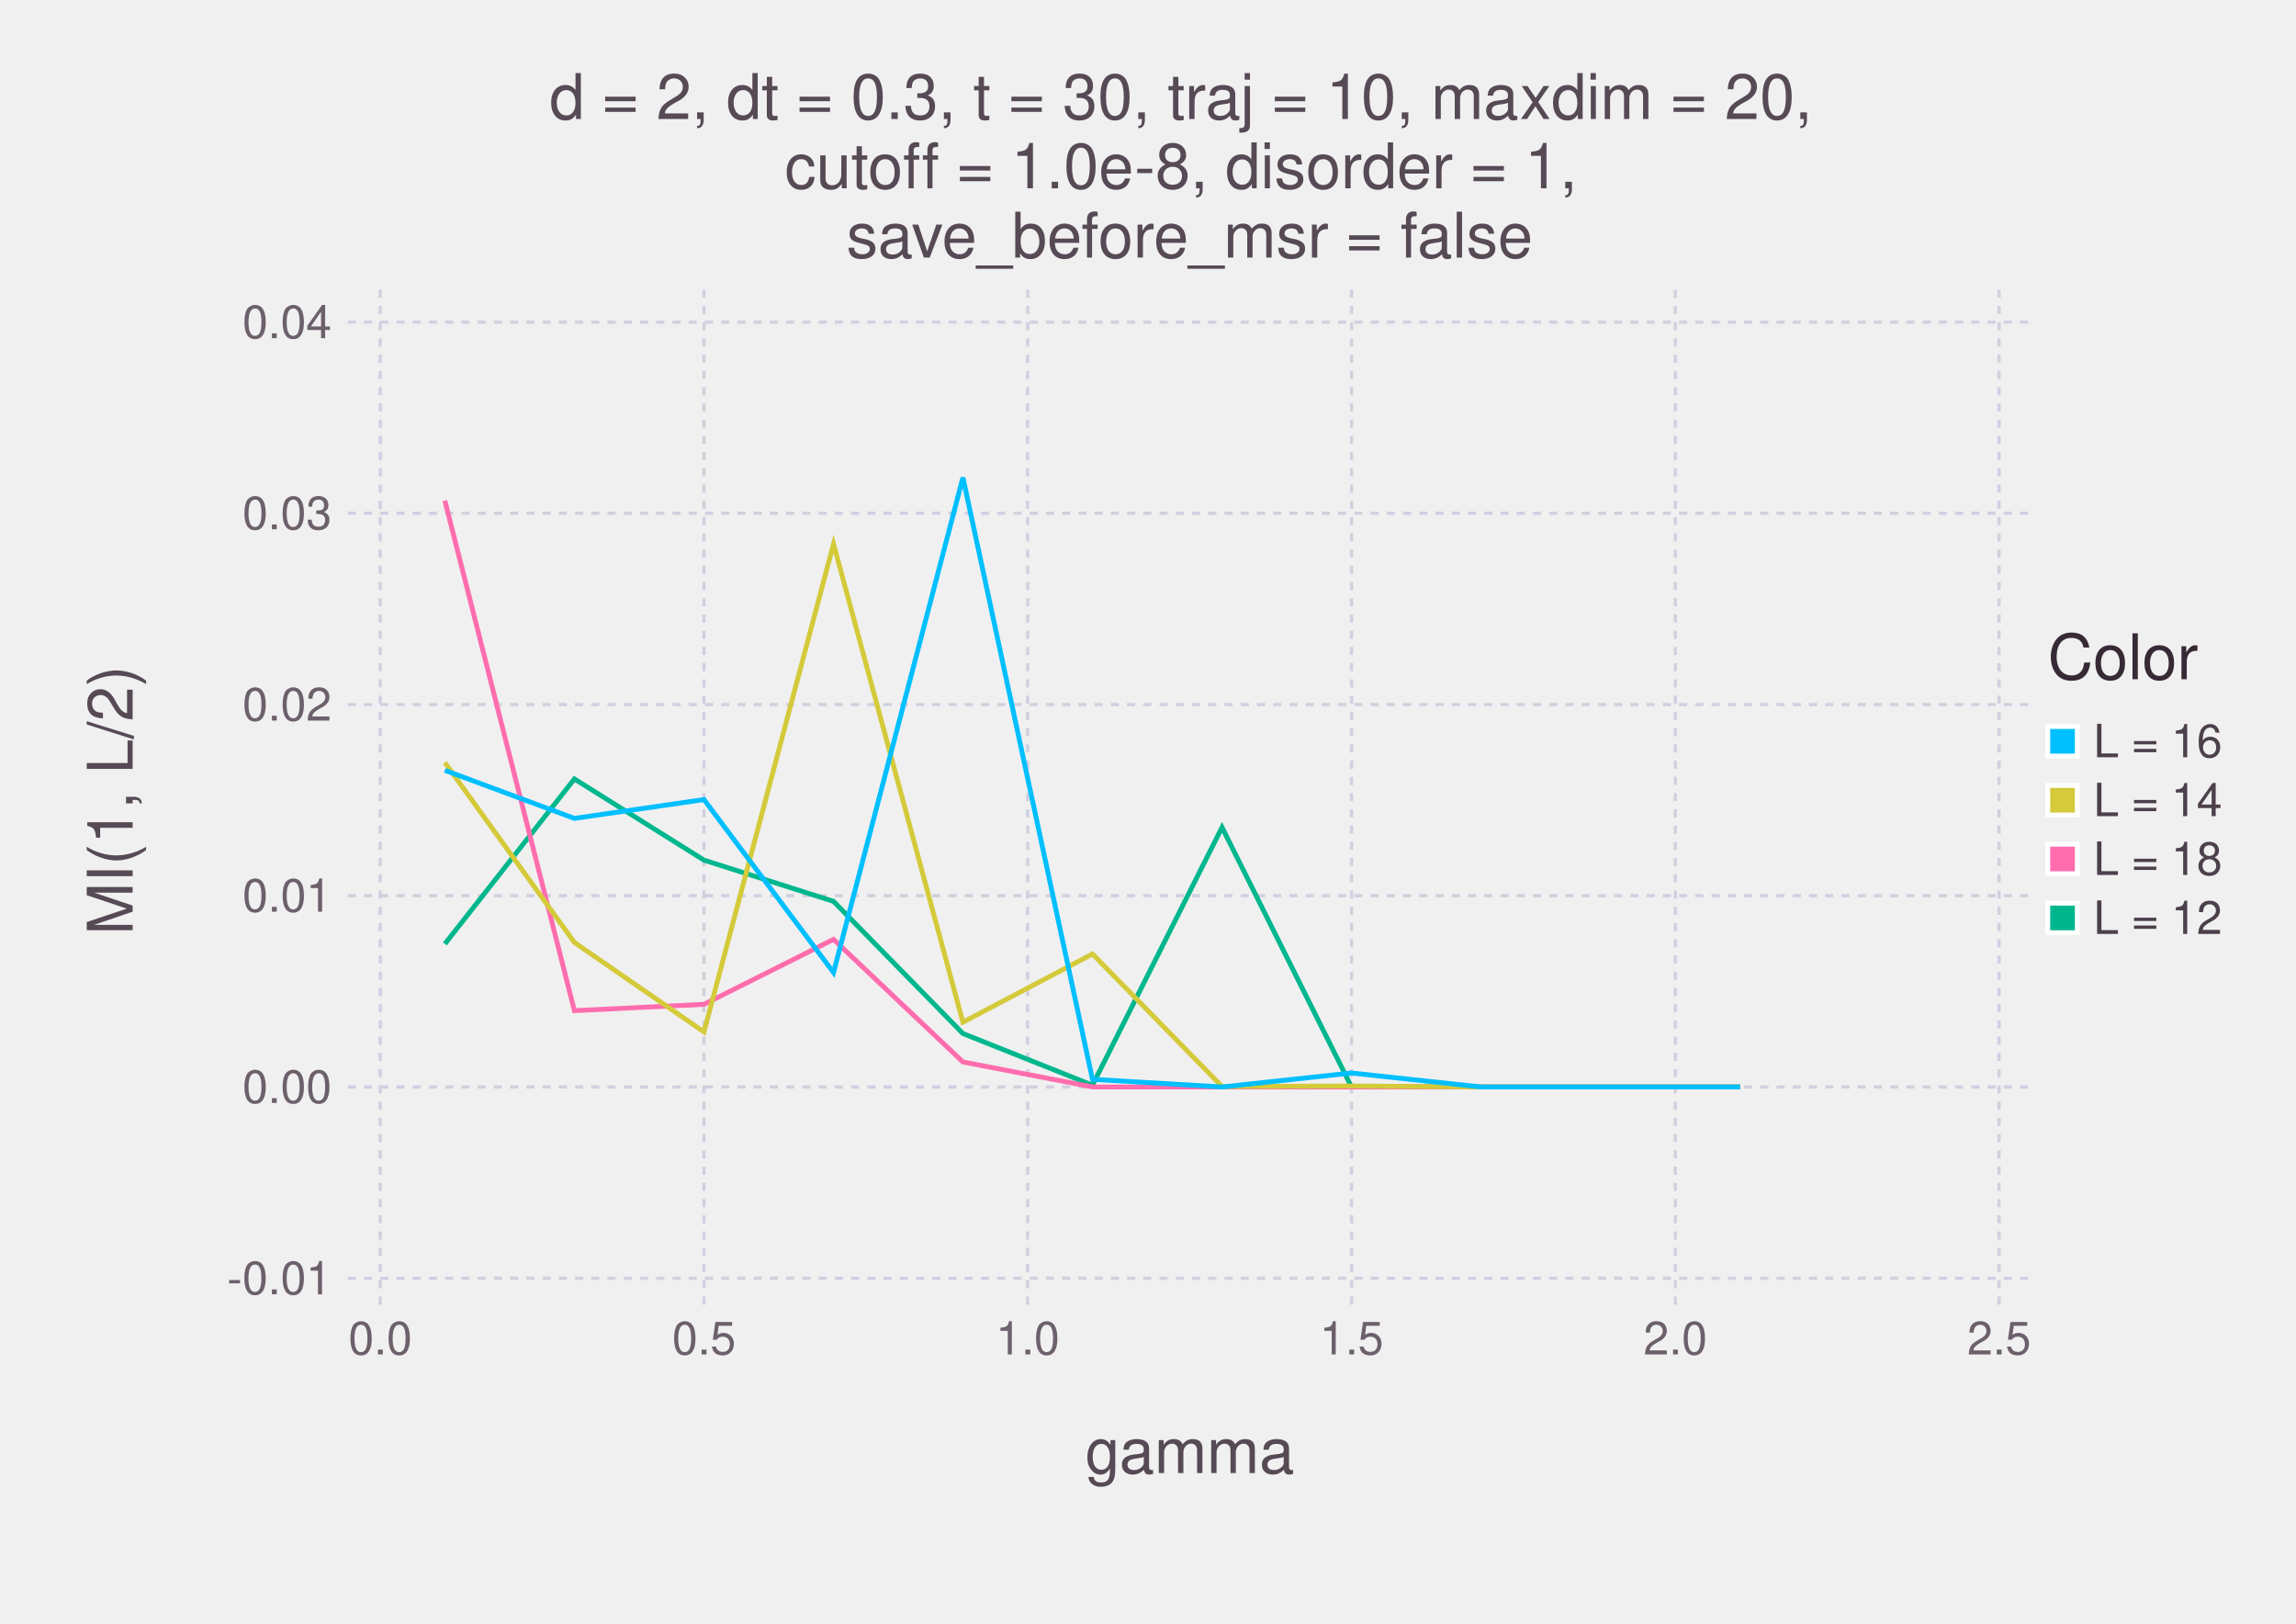
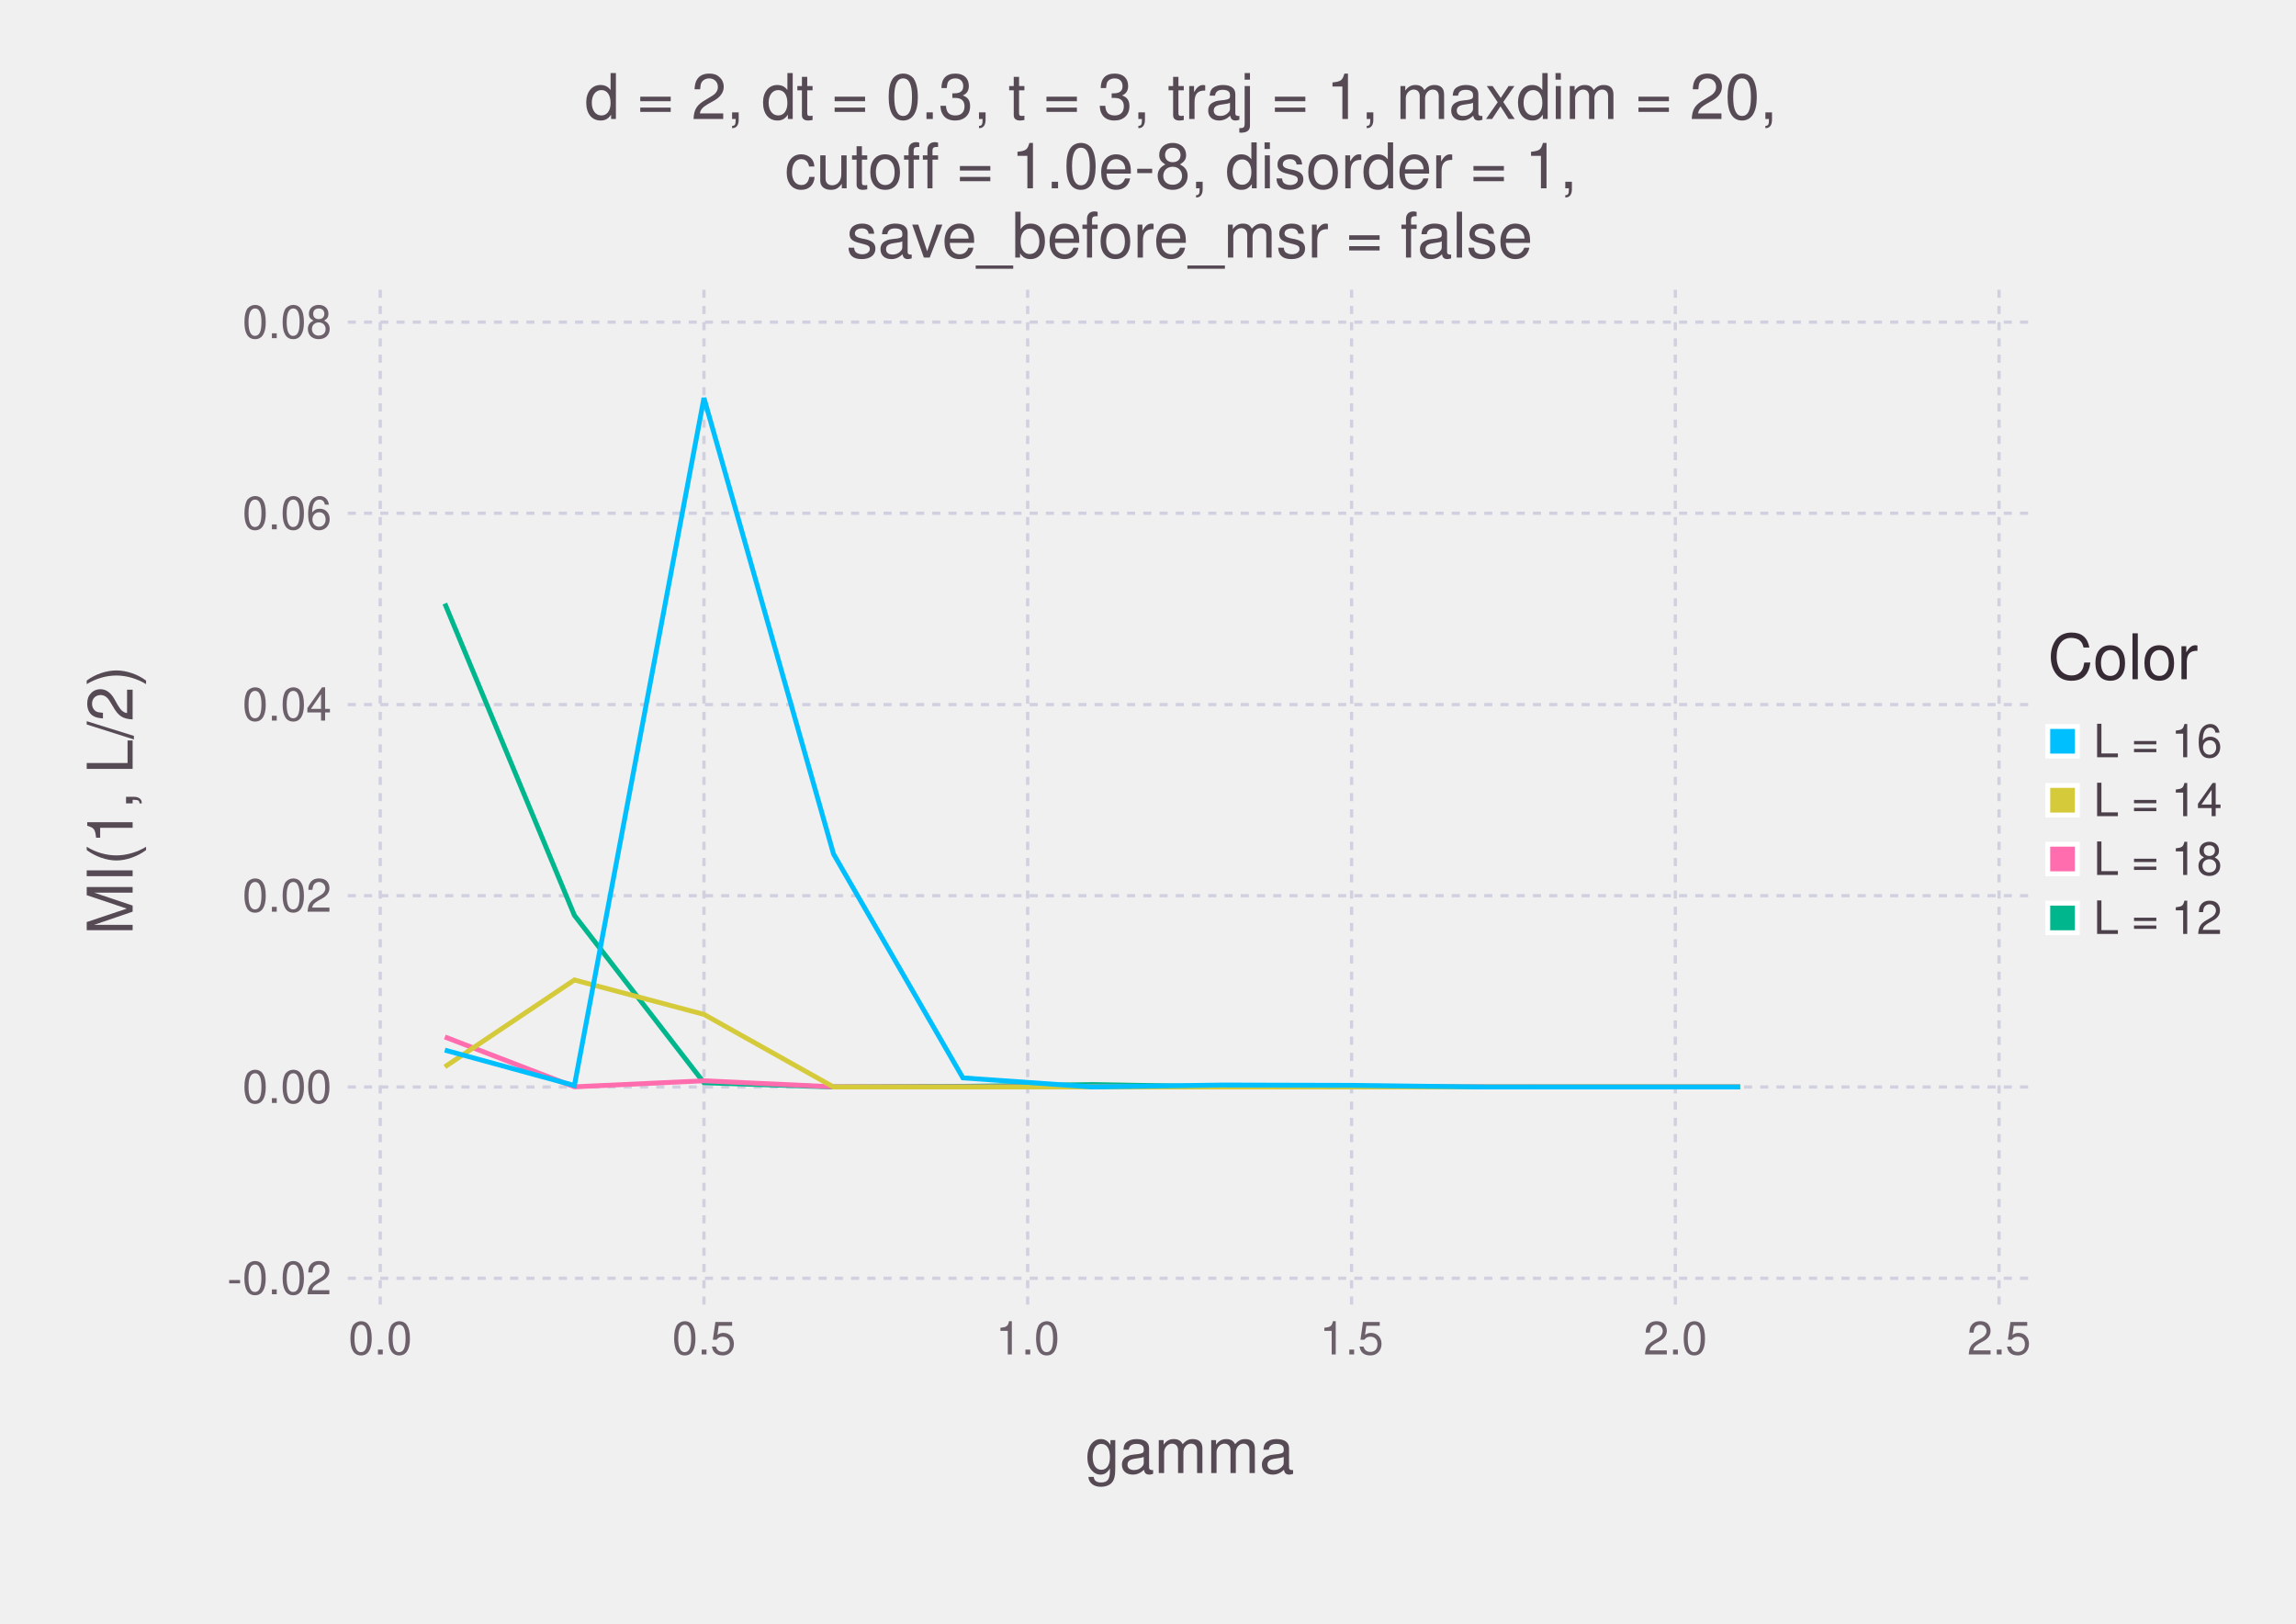
<svg xmlns="http://www.w3.org/2000/svg" version="1.2" width="141.42mm" height="100mm" viewBox="0 0 141.42 100" stroke="none" fill="#000000" stroke-width="0.3" font-size="3.88">
  <defs>
    <marker id="arrow" markerWidth="15" markerHeight="7" refX="5" refY="3.5" orient="auto" markerUnits="strokeWidth">
      <path d="M0,0 L15,3.5 L0,7 z" stroke="context-stroke" fill="context-stroke" />
    </marker>
  </defs>
-   <g class="plotroot xscalable yscalable" id="img-095920b4-1">
-     <g font-size="3.88" font-family="'PT Sans','Helvetica Neue','Helvetica',sans-serif" fill="#564A55" stroke="#000000" stroke-opacity="0.000" id="img-095920b4-2">
+   <g class="plotroot xscalable yscalable" id="img-1c36a695-1">
+     <g font-size="3.88" font-family="'PT Sans','Helvetica Neue','Helvetica',sans-serif" fill="#564A55" stroke="#000000" stroke-opacity="0.000" id="img-1c36a695-2">
      <g transform="translate(73.28,88.39)">
        <g class="primitive">
          <text text-anchor="middle" dy="0.6em">gamma</text>
        </g>
      </g>
    </g>
-     <g class="guide xlabels" font-size="2.82" font-family="'PT Sans Caption','Helvetica Neue','Helvetica',sans-serif" fill="#6C606B" id="img-095920b4-3">
+     <g class="guide xlabels" font-size="2.82" font-family="'PT Sans Caption','Helvetica Neue','Helvetica',sans-serif" fill="#6C606B" id="img-1c36a695-3">
      <g transform="translate(23.42,81.72)">
        <g class="primitive">
          <text text-anchor="middle" dy="0.6em">0.0</text>
        </g>
      </g>
      <g transform="translate(43.36,81.72)">
        <g class="primitive">
          <text text-anchor="middle" dy="0.6em">0.5</text>
        </g>
      </g>
      <g transform="translate(63.3,81.72)">
        <g class="primitive">
          <text text-anchor="middle" dy="0.6em">1.0</text>
        </g>
      </g>
      <g transform="translate(83.25,81.72)">
        <g class="primitive">
          <text text-anchor="middle" dy="0.6em">1.5</text>
        </g>
      </g>
      <g transform="translate(103.19,81.72)">
        <g class="primitive">
          <text text-anchor="middle" dy="0.6em">2.0</text>
        </g>
      </g>
      <g transform="translate(123.13,81.72)">
        <g class="primitive">
          <text text-anchor="middle" dy="0.6em">2.5</text>
        </g>
      </g>
    </g>
-     <g class="guide colorkey" id="img-095920b4-4">
-       <g fill="#4C404B" font-size="2.82" font-family="'PT Sans','Helvetica Neue','Helvetica',sans-serif" id="img-095920b4-5">
-         <g transform="translate(128.95,45.65)" id="img-095920b4-6" class="color_L_=_16">
+     <g class="guide colorkey" id="img-1c36a695-4">
+       <g fill="#4C404B" font-size="2.82" font-family="'PT Sans','Helvetica Neue','Helvetica',sans-serif" id="img-1c36a695-5">
+         <g transform="translate(128.95,45.65)" id="img-1c36a695-6" class="color_L_=_16">
          <g class="primitive">
            <text dy="0.35em">L = 16</text>
          </g>
        </g>
-         <g transform="translate(128.95,49.28)" id="img-095920b4-7" class="color_L_=_14">
+         <g transform="translate(128.95,49.28)" id="img-1c36a695-7" class="color_L_=_14">
          <g class="primitive">
            <text dy="0.35em">L = 14</text>
          </g>
        </g>
-         <g transform="translate(128.95,52.9)" id="img-095920b4-8" class="color_L_=_18">
+         <g transform="translate(128.95,52.9)" id="img-1c36a695-8" class="color_L_=_18">
          <g class="primitive">
            <text dy="0.35em">L = 18</text>
          </g>
        </g>
-         <g transform="translate(128.95,56.53)" id="img-095920b4-9" class="color_L_=_12">
+         <g transform="translate(128.95,56.53)" id="img-1c36a695-9" class="color_L_=_12">
          <g class="primitive">
            <text dy="0.35em">L = 12</text>
          </g>
        </g>
      </g>
-       <g fill-opacity="1" id="img-095920b4-10">
-         <g transform="translate(127.04,45.65)" id="img-095920b4-11" class="color_L_=_16" fill="#00BFFF" stroke="#FFFFFF">
-           <path d="M-0.91,-0.91 L0.91,-0.91 0.91,0.91 -0.91,0.91  z" class="primitive" />
-         </g>
-         <g transform="translate(127.04,49.28)" id="img-095920b4-12" class="color_L_=_14" fill="#D4CA3A" stroke="#FFFFFF">
-           <path d="M-0.91,-0.91 L0.91,-0.91 0.91,0.91 -0.91,0.91  z" class="primitive" />
-         </g>
-         <g transform="translate(127.04,52.9)" id="img-095920b4-13" class="color_L_=_18" fill="#FF6DAE" stroke="#FFFFFF">
-           <path d="M-0.91,-0.91 L0.91,-0.91 0.91,0.91 -0.91,0.91  z" class="primitive" />
-         </g>
-         <g transform="translate(127.04,56.53)" id="img-095920b4-14" class="color_L_=_12" fill="#00B78D" stroke="#FFFFFF">
-           <path d="M-0.91,-0.91 L0.91,-0.91 0.91,0.91 -0.91,0.91  z" class="primitive" />
-         </g>
-       </g>
-       <g fill="#362A35" font-size="3.88" font-family="'PT Sans','Helvetica Neue','Helvetica',sans-serif" stroke="#000000" stroke-opacity="0.000" id="img-095920b4-15">
-         <g transform="translate(126.13,41.83)" id="img-095920b4-16">
+       <g fill-opacity="1" id="img-1c36a695-10">
+         <g transform="translate(127.04,45.65)" id="img-1c36a695-11" stroke="#FFFFFF" fill="#00BFFF" class="color_L_=_16">
+           <path d="M-0.91,-0.91 L0.91,-0.91 0.91,0.91 -0.91,0.91  z" class="primitive" />
+         </g>
+         <g transform="translate(127.04,49.28)" id="img-1c36a695-12" stroke="#FFFFFF" fill="#D4CA3A" class="color_L_=_14">
+           <path d="M-0.91,-0.91 L0.91,-0.91 0.91,0.91 -0.91,0.91  z" class="primitive" />
+         </g>
+         <g transform="translate(127.04,52.9)" id="img-1c36a695-13" stroke="#FFFFFF" fill="#FF6DAE" class="color_L_=_18">
+           <path d="M-0.91,-0.91 L0.91,-0.91 0.91,0.91 -0.91,0.91  z" class="primitive" />
+         </g>
+         <g transform="translate(127.04,56.53)" id="img-1c36a695-14" stroke="#FFFFFF" fill="#00B78D" class="color_L_=_12">
+           <path d="M-0.91,-0.91 L0.91,-0.91 0.91,0.91 -0.91,0.91  z" class="primitive" />
+         </g>
+       </g>
+       <g fill="#362A35" font-size="3.88" font-family="'PT Sans','Helvetica Neue','Helvetica',sans-serif" stroke="#000000" stroke-opacity="0.000" id="img-1c36a695-15">
+         <g transform="translate(126.13,41.83)" id="img-1c36a695-16">
          <g class="primitive">
            <text dy="-0em">Color</text>
          </g>
        </g>
      </g>
    </g>
-     <g clip-path="url(#img-095920b4-17)">
-       <g id="img-095920b4-18">
-         <g pointer-events="visible" stroke-width="0.3" fill="#000000" fill-opacity="0.000" stroke="#000000" stroke-opacity="0.000" class="guide background" id="img-095920b4-19">
-           <g transform="translate(73.28,49.28)" id="img-095920b4-20">
+     <g clip-path="url(#img-1c36a695-17)">
+       <g id="img-1c36a695-18">
+         <g pointer-events="visible" stroke-width="0.3" fill="#000000" fill-opacity="0.000" stroke="#000000" stroke-opacity="0.000" class="guide background" id="img-1c36a695-19">
+           <g transform="translate(73.28,49.28)" id="img-1c36a695-20">
            <path d="M-51.86,-31.44 L51.86,-31.44 51.86,31.44 -51.86,31.44  z" class="primitive" />
          </g>
        </g>
-         <g class="guide ygridlines xfixed" stroke-dasharray="0.5,0.5" stroke-width="0.2" stroke="#D0D0E0" id="img-095920b4-21">
-           <g transform="translate(73.28,78.72)" id="img-095920b4-22">
-             <path fill="none" d="M-51.86,0 L51.86,0 " class="primitive" />
-           </g>
-           <g transform="translate(73.28,66.94)" id="img-095920b4-23">
-             <path fill="none" d="M-51.86,0 L51.86,0 " class="primitive" />
-           </g>
-           <g transform="translate(73.28,55.16)" id="img-095920b4-24">
-             <path fill="none" d="M-51.86,0 L51.86,0 " class="primitive" />
-           </g>
-           <g transform="translate(73.28,43.39)" id="img-095920b4-25">
-             <path fill="none" d="M-51.86,0 L51.86,0 " class="primitive" />
-           </g>
-           <g transform="translate(73.28,31.61)" id="img-095920b4-26">
-             <path fill="none" d="M-51.86,0 L51.86,0 " class="primitive" />
-           </g>
-           <g transform="translate(73.28,19.84)" id="img-095920b4-27">
-             <path fill="none" d="M-51.86,0 L51.86,0 " class="primitive" />
-           </g>
-         </g>
-         <g class="guide xgridlines yfixed" stroke-dasharray="0.5,0.5" stroke-width="0.2" stroke="#D0D0E0" id="img-095920b4-28">
-           <g transform="translate(23.42,49.28)" id="img-095920b4-29">
-             <path fill="none" d="M0,-31.44 L0,31.44 " class="primitive" />
-           </g>
-           <g transform="translate(43.36,49.28)" id="img-095920b4-30">
-             <path fill="none" d="M0,-31.44 L0,31.44 " class="primitive" />
-           </g>
-           <g transform="translate(63.3,49.28)" id="img-095920b4-31">
-             <path fill="none" d="M0,-31.44 L0,31.44 " class="primitive" />
-           </g>
-           <g transform="translate(83.25,49.28)" id="img-095920b4-32">
-             <path fill="none" d="M0,-31.44 L0,31.44 " class="primitive" />
-           </g>
-           <g transform="translate(103.19,49.28)" id="img-095920b4-33">
-             <path fill="none" d="M0,-31.44 L0,31.44 " class="primitive" />
-           </g>
-           <g transform="translate(123.13,49.28)" id="img-095920b4-34">
-             <path fill="none" d="M0,-31.44 L0,31.44 " class="primitive" />
-           </g>
-         </g>
-         <g class="plotpanel" id="img-095920b4-35">
-           <g stroke-width="0.3" fill="#000000" fill-opacity="0.000" class="geometry" id="img-095920b4-36">
-             <g class="color_L_=_12" stroke-dasharray="none" stroke="#00B78D" id="img-095920b4-37">
-               <g transform="translate(67.29,60.34)" id="img-095920b4-38">
-                 <path fill="none" d="M-39.89,-2.21 L-31.91,-12.37 -23.93,-7.37 -15.95,-4.83 -7.98,3.31 0,6.49 7.98,-9.39 15.95,6.59 23.93,6.6 31.91,6.6 39.89,6.6 " class="primitive" />
-               </g>
-             </g>
-           </g>
-           <g stroke-width="0.3" fill="#000000" fill-opacity="0.000" class="geometry" id="img-095920b4-39">
-             <g class="color_L_=_18" stroke-dasharray="none" stroke="#FF6DAE" id="img-095920b4-40">
-               <g transform="translate(67.29,61.8)" id="img-095920b4-41">
-                 <path fill="none" d="M-39.89,-30.97 L-31.91,0.44 -23.93,0.05 -15.95,-3.95 -7.98,3.6 0,5.14 7.98,5.14 15.95,5.14 23.93,5.14 31.91,5.14 39.89,5.14 " class="primitive" />
-               </g>
-             </g>
-           </g>
-           <g stroke-width="0.3" fill="#000000" fill-opacity="0.000" class="geometry" id="img-095920b4-42">
-             <g class="color_L_=_14" stroke-dasharray="none" stroke="#D4CA3A" id="img-095920b4-43">
-               <g transform="translate(67.29,59.85)" id="img-095920b4-44">
-                 <path fill="none" d="M-39.89,-12.89 L-31.91,-1.81 -23.93,3.7 -15.95,-26.35 -7.98,3.1 0,-1.1 7.98,7.06 15.95,7.03 23.93,7.09 31.91,7.09 39.89,7.09 " class="primitive" />
-               </g>
-             </g>
-           </g>
-           <g stroke-width="0.3" fill="#000000" fill-opacity="0.000" class="geometry" id="img-095920b4-45">
-             <g class="color_L_=_16" stroke-dasharray="none" stroke="#00BFFF" id="img-095920b4-46">
-               <g transform="translate(67.29,57.88)" id="img-095920b4-47">
-                 <path fill="none" d="M-39.89,-10.44 L-31.91,-7.48 -23.93,-8.64 -15.95,2.01 -7.98,-28.47 0,8.59 7.98,9.06 15.95,8.2 23.93,9.06 31.91,9.06 39.89,9.06 " class="primitive" />
-               </g>
-             </g>
-           </g>
-         </g>
-       </g>
-     </g>
-     <g class="guide ylabels" font-size="2.82" font-family="'PT Sans Caption','Helvetica Neue','Helvetica',sans-serif" fill="#6C606B" id="img-095920b4-48">
-       <g transform="translate(20.42,78.72)" id="img-095920b4-49">
-         <g class="primitive">
-           <text text-anchor="end" dy="0.35em">-0.01</text>
-         </g>
-       </g>
-       <g transform="translate(20.42,66.94)" id="img-095920b4-50">
+         <g class="guide ygridlines xfixed" stroke-dasharray="0.5,0.5" stroke-width="0.2" stroke="#D0D0E0" id="img-1c36a695-21">
+           <g transform="translate(73.28,78.72)" id="img-1c36a695-22">
+             <path fill="none" d="M-51.86,0 L51.86,0 " class="primitive" />
+           </g>
+           <g transform="translate(73.28,66.94)" id="img-1c36a695-23">
+             <path fill="none" d="M-51.86,0 L51.86,0 " class="primitive" />
+           </g>
+           <g transform="translate(73.28,55.16)" id="img-1c36a695-24">
+             <path fill="none" d="M-51.86,0 L51.86,0 " class="primitive" />
+           </g>
+           <g transform="translate(73.28,43.39)" id="img-1c36a695-25">
+             <path fill="none" d="M-51.86,0 L51.86,0 " class="primitive" />
+           </g>
+           <g transform="translate(73.28,31.61)" id="img-1c36a695-26">
+             <path fill="none" d="M-51.86,0 L51.86,0 " class="primitive" />
+           </g>
+           <g transform="translate(73.28,19.84)" id="img-1c36a695-27">
+             <path fill="none" d="M-51.86,0 L51.86,0 " class="primitive" />
+           </g>
+         </g>
+         <g class="guide xgridlines yfixed" stroke-dasharray="0.5,0.5" stroke-width="0.2" stroke="#D0D0E0" id="img-1c36a695-28">
+           <g transform="translate(23.42,49.28)" id="img-1c36a695-29">
+             <path fill="none" d="M0,-31.44 L0,31.44 " class="primitive" />
+           </g>
+           <g transform="translate(43.36,49.28)" id="img-1c36a695-30">
+             <path fill="none" d="M0,-31.44 L0,31.44 " class="primitive" />
+           </g>
+           <g transform="translate(63.3,49.28)" id="img-1c36a695-31">
+             <path fill="none" d="M0,-31.44 L0,31.44 " class="primitive" />
+           </g>
+           <g transform="translate(83.25,49.28)" id="img-1c36a695-32">
+             <path fill="none" d="M0,-31.44 L0,31.44 " class="primitive" />
+           </g>
+           <g transform="translate(103.19,49.28)" id="img-1c36a695-33">
+             <path fill="none" d="M0,-31.44 L0,31.44 " class="primitive" />
+           </g>
+           <g transform="translate(123.13,49.28)" id="img-1c36a695-34">
+             <path fill="none" d="M0,-31.44 L0,31.44 " class="primitive" />
+           </g>
+         </g>
+         <g class="plotpanel" id="img-1c36a695-35">
+           <g stroke-width="0.3" fill="#000000" fill-opacity="0.000" class="geometry" id="img-1c36a695-36">
+             <g class="color_L_=_12" stroke-dasharray="none" stroke="#00B78D" id="img-1c36a695-37">
+               <g transform="translate(67.29,63.23)" id="img-1c36a695-38">
+                 <path fill="none" d="M-39.89,-26.06 L-31.91,-6.86 -23.93,3.45 -15.95,3.71 -7.98,3.67 0,3.56 7.98,3.7 15.95,3.71 23.93,3.71 31.91,3.71 39.89,3.71 " class="primitive" />
+               </g>
+             </g>
+           </g>
+           <g stroke-width="0.3" fill="#000000" fill-opacity="0.000" class="geometry" id="img-1c36a695-39">
+             <g class="color_L_=_18" stroke-dasharray="none" stroke="#FF6DAE" id="img-1c36a695-40">
+               <g transform="translate(67.29,66.62)" id="img-1c36a695-41">
+                 <path fill="none" d="M-39.89,-2.76 L-31.91,0.31 -23.93,-0.06 -15.95,0.31 -7.98,0.31 0,0.31 7.98,0.31 15.95,0.31 23.93,0.31 31.91,0.31 39.89,0.31 " class="primitive" />
+               </g>
+             </g>
+           </g>
+           <g stroke-width="0.3" fill="#000000" fill-opacity="0.000" class="geometry" id="img-1c36a695-42">
+             <g class="color_L_=_14" stroke-dasharray="none" stroke="#D4CA3A" id="img-1c36a695-43">
+               <g transform="translate(67.29,65.82)" id="img-1c36a695-44">
+                 <path fill="none" d="M-39.89,-0.12 L-31.91,-5.47 -23.93,-3.35 -15.95,1.12 -7.98,1.12 0,1.12 7.98,1.12 15.95,1.12 23.93,1.12 31.91,1.11 39.89,1.12 " class="primitive" />
+               </g>
+             </g>
+           </g>
+           <g stroke-width="0.3" fill="#000000" fill-opacity="0.000" class="geometry" id="img-1c36a695-45">
+             <g class="color_L_=_16" stroke-dasharray="none" stroke="#00BFFF" id="img-1c36a695-46">
+               <g transform="translate(67.29,61.49)" id="img-1c36a695-47">
+                 <path fill="none" d="M-39.89,3.18 L-31.91,5.36 -23.93,-36.98 -15.95,-8.9 -7.98,4.89 0,5.45 7.98,5.33 15.95,5.35 23.93,5.45 31.91,5.45 39.89,5.45 " class="primitive" />
+               </g>
+             </g>
+           </g>
+         </g>
+       </g>
+     </g>
+     <g class="guide ylabels" font-size="2.82" font-family="'PT Sans Caption','Helvetica Neue','Helvetica',sans-serif" fill="#6C606B" id="img-1c36a695-48">
+       <g transform="translate(20.42,78.72)" id="img-1c36a695-49">
+         <g class="primitive">
+           <text text-anchor="end" dy="0.35em">-0.02</text>
+         </g>
+       </g>
+       <g transform="translate(20.42,66.94)" id="img-1c36a695-50">
        <g class="primitive">
          <text text-anchor="end" dy="0.35em">0.00</text>
        </g>
      </g>
-       <g transform="translate(20.42,55.16)" id="img-095920b4-51">
-         <g class="primitive">
-           <text text-anchor="end" dy="0.35em">0.01</text>
-         </g>
-       </g>
-       <g transform="translate(20.42,43.39)" id="img-095920b4-52">
+       <g transform="translate(20.42,55.16)" id="img-1c36a695-51">
        <g class="primitive">
          <text text-anchor="end" dy="0.35em">0.02</text>
        </g>
      </g>
-       <g transform="translate(20.42,31.61)" id="img-095920b4-53">
-         <g class="primitive">
-           <text text-anchor="end" dy="0.35em">0.03</text>
-         </g>
-       </g>
-       <g transform="translate(20.42,19.84)" id="img-095920b4-54">
+       <g transform="translate(20.42,43.39)" id="img-1c36a695-52">
        <g class="primitive">
          <text text-anchor="end" dy="0.35em">0.04</text>
        </g>
      </g>
-     </g>
-     <g font-size="3.88" font-family="'PT Sans','Helvetica Neue','Helvetica',sans-serif" fill="#564A55" stroke="#000000" stroke-opacity="0.000" id="img-095920b4-55">
-       <g transform="translate(8.81,47.28)" id="img-095920b4-56">
+       <g transform="translate(20.42,31.61)" id="img-1c36a695-53">
+         <g class="primitive">
+           <text text-anchor="end" dy="0.35em">0.06</text>
+         </g>
+       </g>
+       <g transform="translate(20.42,19.84)" id="img-1c36a695-54">
+         <g class="primitive">
+           <text text-anchor="end" dy="0.35em">0.08</text>
+         </g>
+       </g>
+     </g>
+     <g font-size="3.88" font-family="'PT Sans','Helvetica Neue','Helvetica',sans-serif" fill="#564A55" stroke="#000000" stroke-opacity="0.000" id="img-1c36a695-55">
+       <g transform="translate(8.81,47.28)" id="img-1c36a695-56">
        <g class="primitive">
          <text text-anchor="middle" dy="0.35em" transform="rotate(-90,0, 2)">MI(1, L/2)</text>
        </g>
      </g>
    </g>
-     <g font-size="3.88" font-family="'PT Sans','Helvetica Neue','Helvetica',sans-serif" fill="#564A55" stroke="#000000" stroke-opacity="0.000" id="img-095920b4-57">
-       <g transform="translate(73.28,5)" id="img-095920b4-58">
-         <g class="primitive">
-           <text text-anchor="middle" dy="0.6em">d = 2, dt = 0.3, t = 30, traj = 10, maxdim = 20, <tspan x="0" dy="1.1em">cutoff = 1.0e-8, disorder = 1, </tspan>
+     <g font-size="3.88" font-family="'PT Sans','Helvetica Neue','Helvetica',sans-serif" fill="#564A55" stroke="#000000" stroke-opacity="0.000" id="img-1c36a695-57">
+       <g transform="translate(73.28,5)" id="img-1c36a695-58">
+         <g class="primitive">
+           <text text-anchor="middle" dy="0.6em">d = 2, dt = 0.3, t = 3, traj = 1, maxdim = 20, <tspan x="0" dy="1.1em">cutoff = 1.0e-8, disorder = 1, </tspan>
            <tspan x="0" dy="1.1em">save_before_msr = false</tspan>
          </text>
        </g>
      </g>
    </g>
  </g>
  <defs>
-     <clipPath id="img-095920b4-17">
+     <clipPath id="img-1c36a695-17">
      <path d="M21.42,17.84 L125.13,17.84 125.13,80.72 21.42,80.72 " />
    </clipPath>
  </defs>
</svg>
